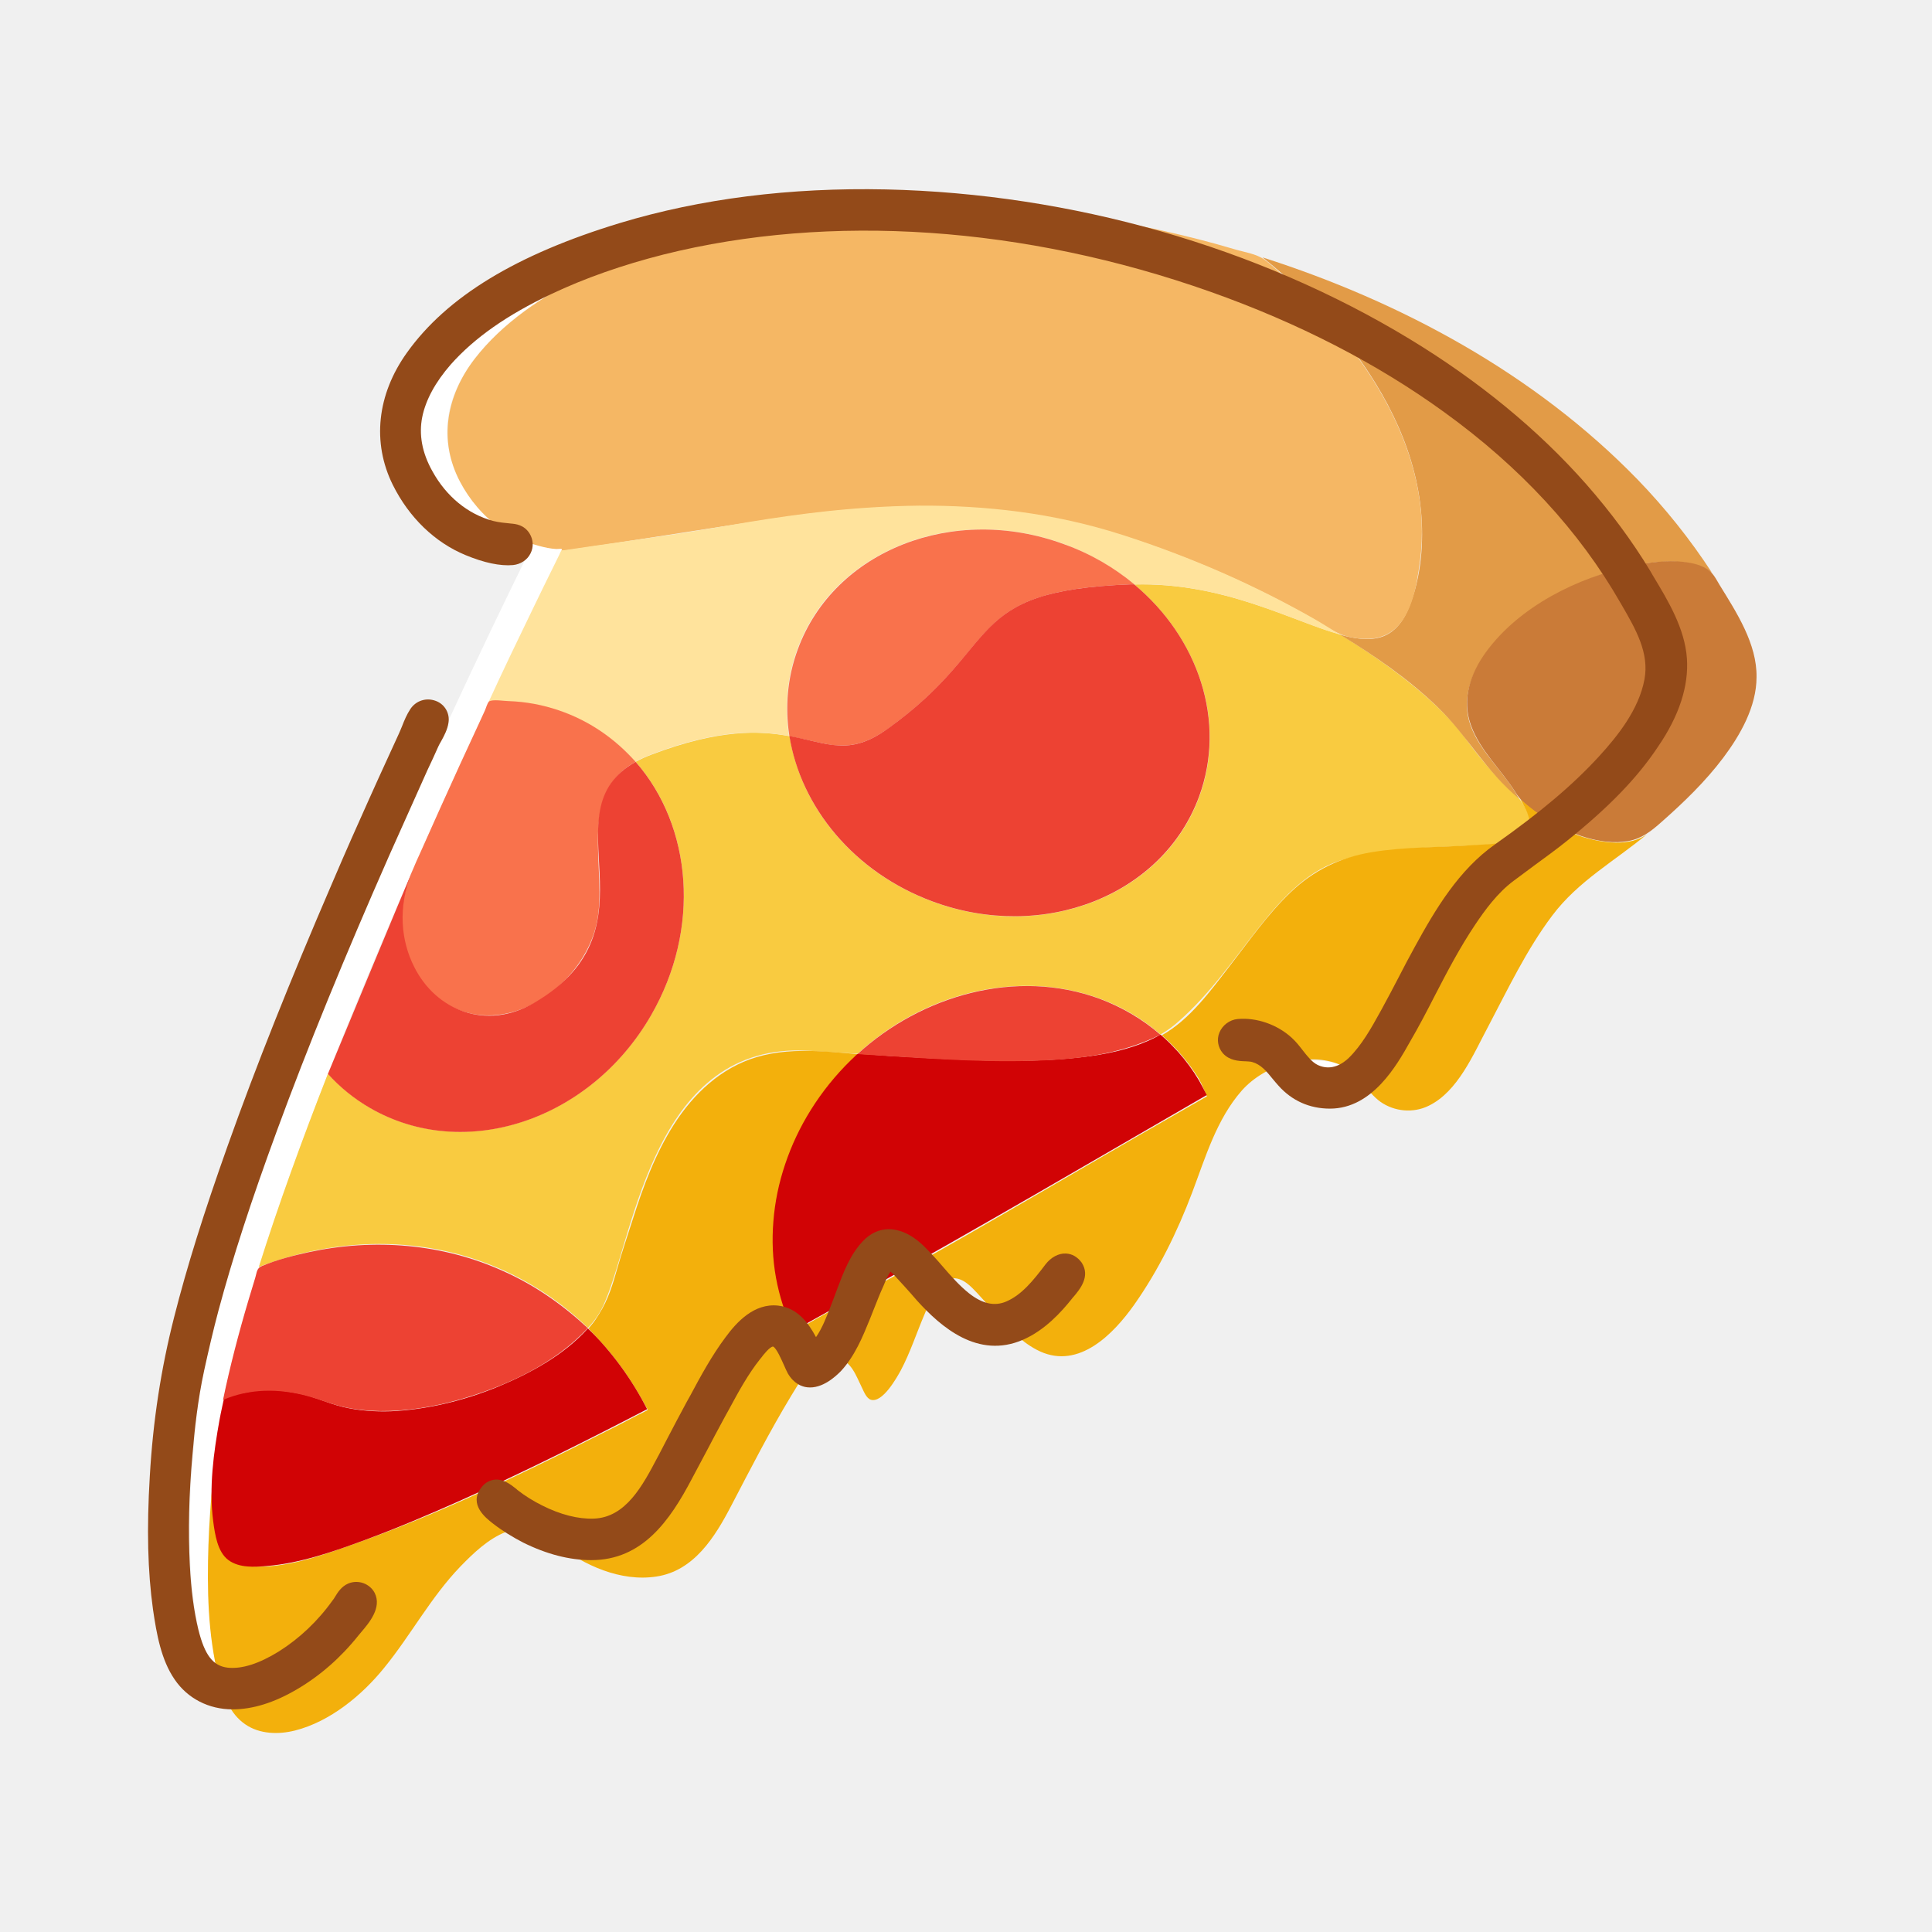
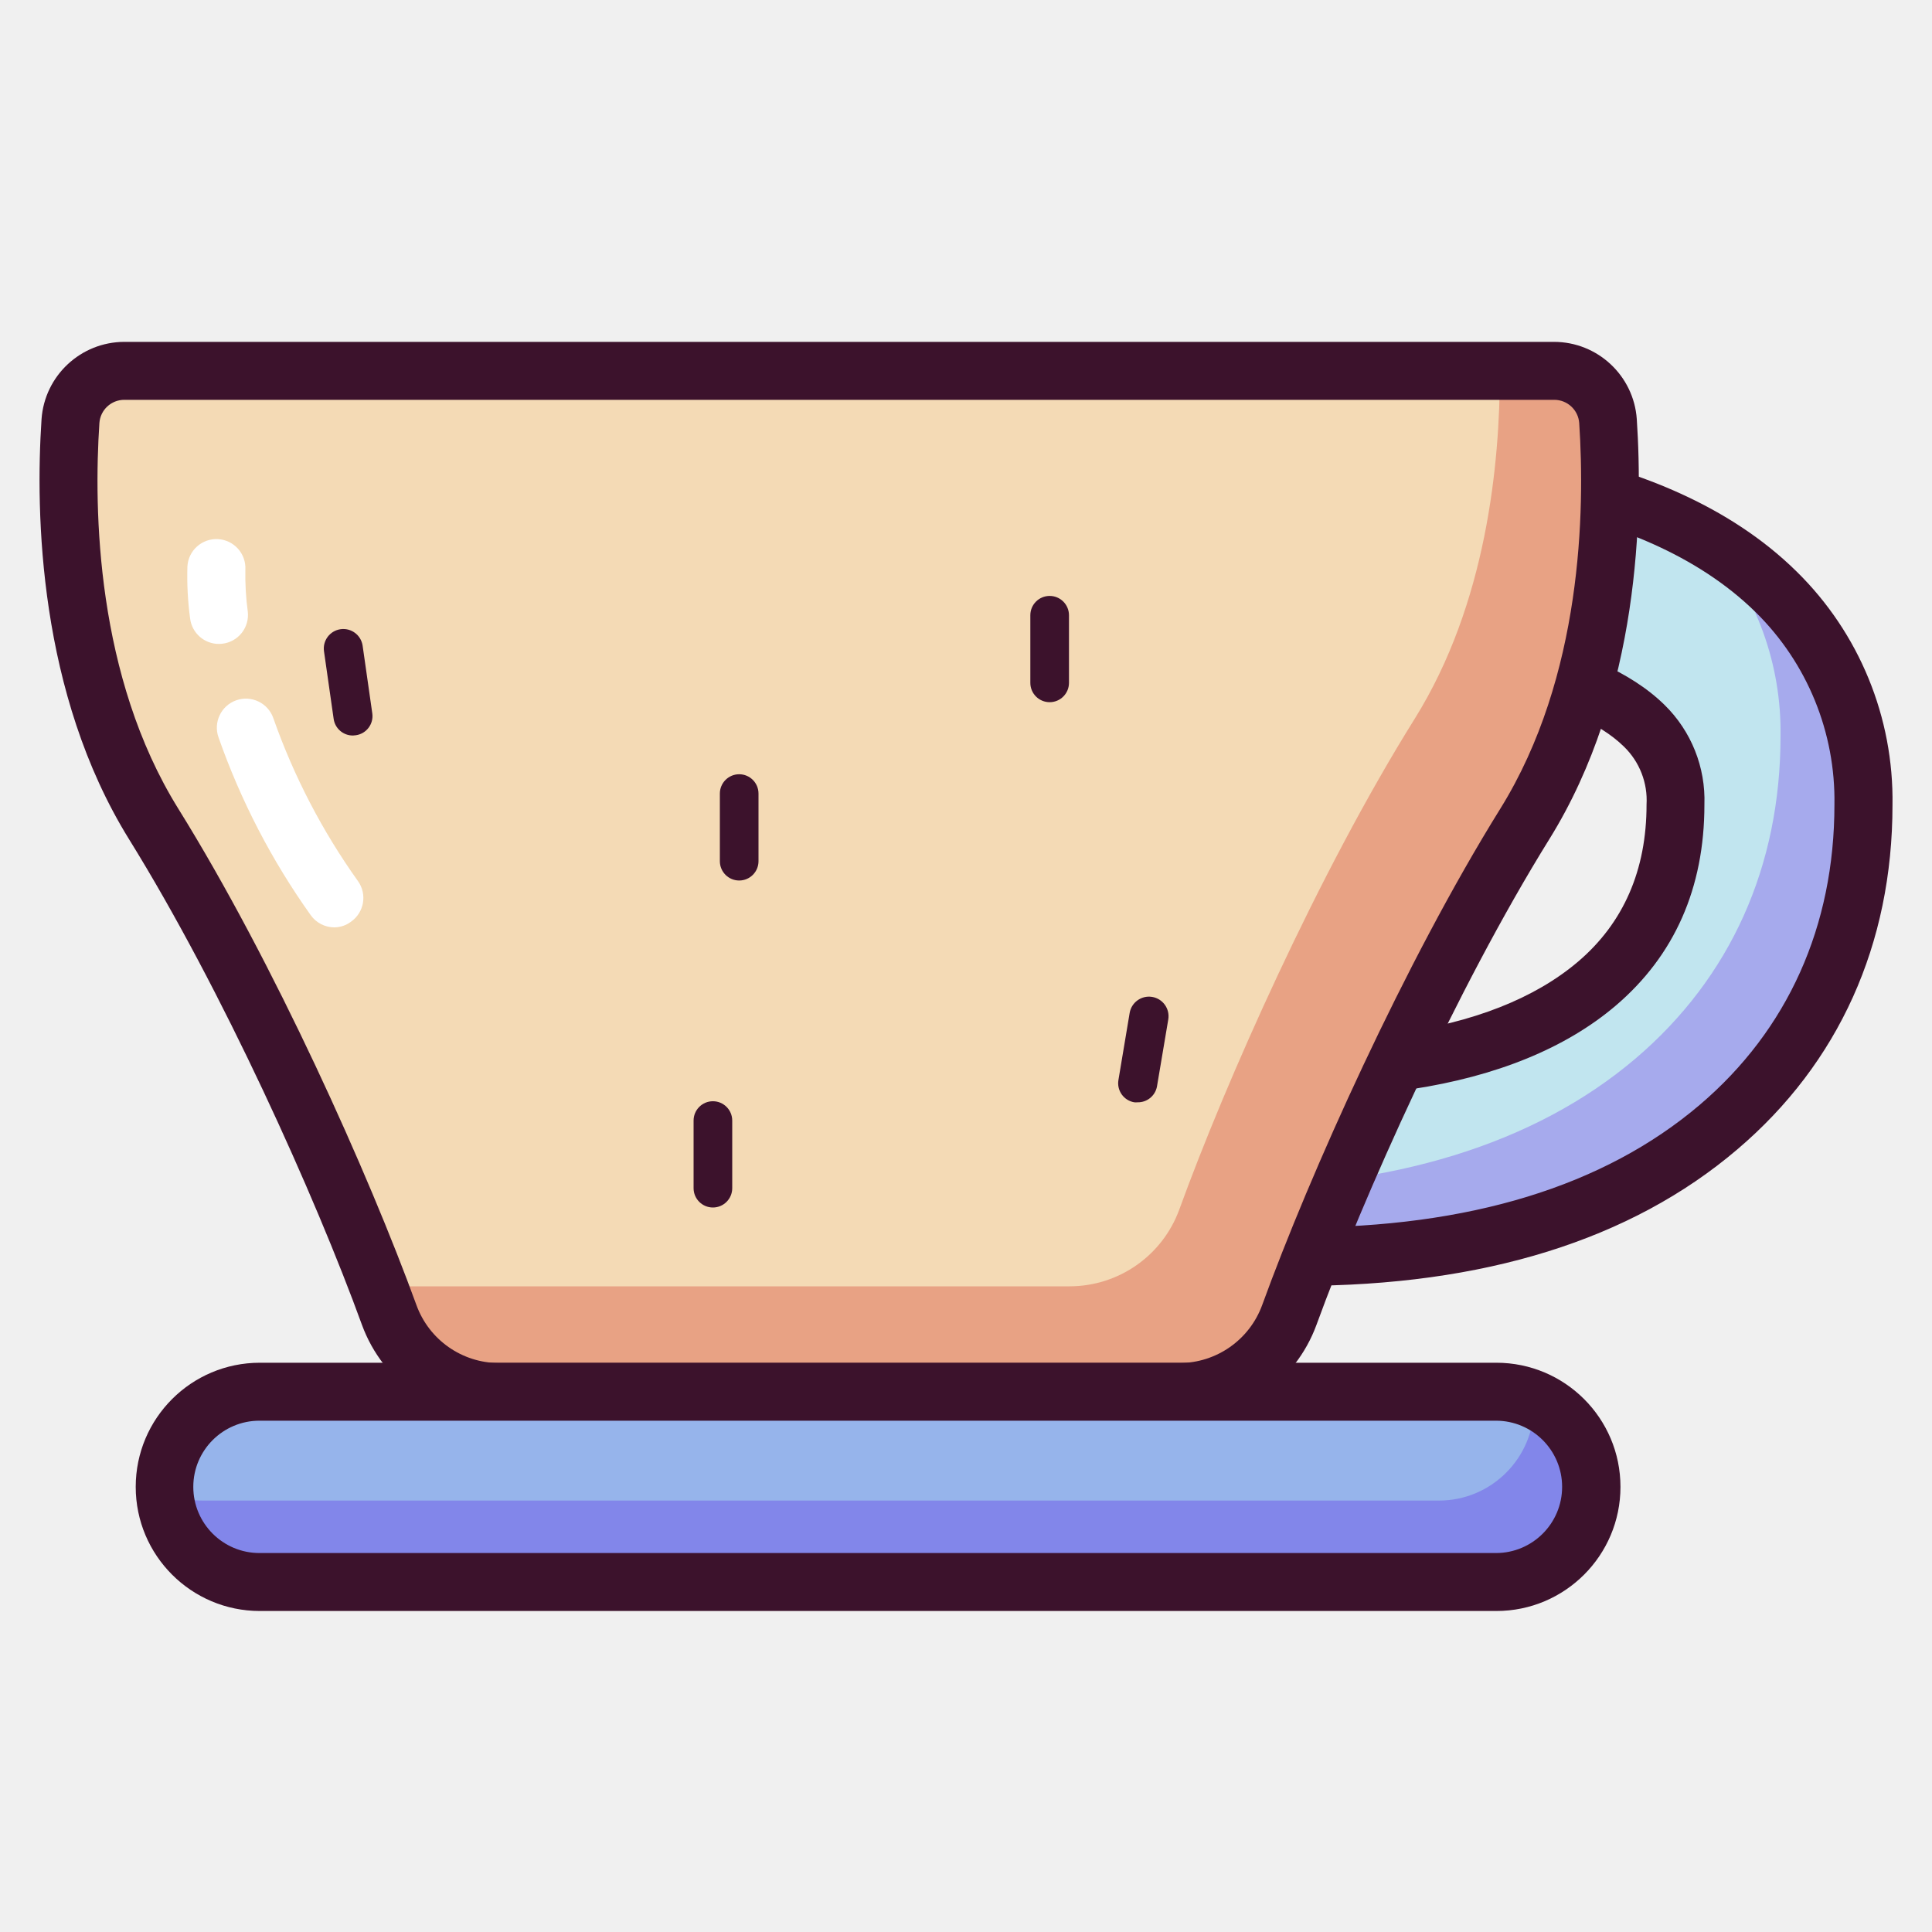
- <svg xmlns="http://www.w3.org/2000/svg" t="1767954029590" class="icon" viewBox="0 0 1024 1024" version="1.1" p-id="3385" width="200" height="200">
-   <path d="M242 251c18.9 40.9 56.3 39.9 56.3 39.9s-147.9 294.5-180 451.3c-0.1 0.4-0.2 0.8-0.2 1.2-0.2 1-0.4 2.1-0.6 3.1-0.1 0.7-0.3 1.4-0.4 2.1-0.3 1.3-0.5 2.6-0.7 3.9-0.1 0.4-0.1 0.7-0.2 1.1-0.3 1.6-0.6 3.2-0.8 4.8-0.1 0.5-0.2 1-0.2 1.5-0.2 1.2-0.4 2.3-0.5 3.4-0.1 0.5-0.1 1-0.2 1.5-0.2 1.2-0.3 2.5-0.5 3.7 0 0.3-0.1 0.7-0.1 1-0.4 3.2-0.7 6.3-0.9 9.3v0.6c-0.1 1.4-0.2 2.7-0.3 4.1v0.2s-7.1 62.1 2.8 103.7c-2.8-3-5.2-6.8-6.9-11.7-13.8-39.2-5.7-110.6-5.7-110.6v-0.2l0.3-3.9v-0.6c0.2-2.9 0.5-5.9 0.9-9 0-0.3 0.1-0.6 0.1-1 0.1-1.2 0.3-2.4 0.5-3.6 0.1-0.5 0.1-1 0.2-1.5 0.2-1.1 0.3-2.2 0.5-3.3 0.1-0.5 0.2-1 0.2-1.5 0.3-1.5 0.5-3.1 0.8-4.7 0.1-0.3 0.1-0.7 0.2-1.1 0.2-1.2 0.5-2.5 0.7-3.8 0.1-0.7 0.3-1.3 0.4-2l0.6-3c0.1-0.4 0.2-0.8 0.2-1.2 31-151.6 174-436.4 174-436.4s-36.1 0.9-54.4-38.6 17.1-79.4 71.9-104.8c29.4-13.6 62.1-23 96.6-28.3-28.4 5.7-55.4 14.3-80.1 25.7C259.6 168.8 223 210.1 242 251zM723.1 575c-2.1 0.9-4.3 1.4-6.6 1.4-14.9 0.5-19.3-7.1-25-14.1 0.3 0 0.6 0 0.9-0.1 1.4-0.1 2.9-0.1 4.4-0.1 15.2 0.1 21.1 6.4 26.3 12.9z" fill="#FFFFFF" p-id="3386" />
-   <path d="M713 455.3c-37.2 10.1-54 56.2-88.7 86.4-2.8 2.5-5.9 4.7-9.2 6.6-43.5-37.9-112.7-33.6-160.5 10.2-8.6-0.5-17.3-1.1-26.2-1.6-81.5-4.7-91.8 95.3-107.6 132.7-1.2 2.9-2.5 5.4-3.9 7.5-1.4 2.2-3.2 4.5-5.3 6.7-9.1-8.9-19.5-16.8-30.9-23.4-44.2-25.5-96.3-27.1-143.5-8.9 10.2-32.5 22.9-67.4 36.6-102.4 6.4 7 13.9 13.1 22.4 18.1C246.1 616 312.8 594 345.1 538c26.5-45.8 21.7-100.2-8.2-134.2 2.5-1.4 5.4-2.7 8.6-3.9 35.6-13.5 57.1-12.7 73-9.7 5.9 37.6 34.1 72.3 75.9 87.7 58.7 21.6 121.9-3.2 141.2-55.5 14.7-39.9-0.4-84.2-34.4-112.6 47.2-1.3 83.6 19.4 109.1 26.5 30.7 18.8 54.3 38.4 66.2 54.8 9.9 13.7 19.6 24.1 28.7 32.1 3.3 4.6 4.9 7.7 5.8 11.8 4.8 20.5-56 8-98 20.3z" fill="#F9CB40" p-id="3387" />
-   <path d="M907.4 303.6c-9.9-8.2-29.6-6.3-41.5-3.8-15 3.1-29.5 8.9-42.9 16.2-23 12.6-53.7 40.9-43.5 68.7 5.4 14.6 18 24.5 25.6 38.6-17.6-14.5-27.4-33.4-43.1-48.5-15.4-14.9-33.5-27.3-51.7-38.4 6.9 1.9 14.6 3.4 21.6 1.3 7.5-2.3 12.1-8.8 14.9-15.8 6.5-15.9 8-34.7 6.3-51.8-3.5-34.8-21.1-66.8-43-93.4-12.2-14.8-25.9-28.5-41-40.3 73.6 23.5 144.6 61.9 198.8 117.7 14.7 15.2 27.9 31.7 39.5 49.5z" fill="#E29B47" p-id="3388" />
-   <path d="M931 358.9c0 15.6-8.6 30.7-17.7 42.8-9.5 12.6-20.9 23.6-32.7 34-5.4 4.8-10.4 8.8-17.7 10.1-7.5 1.3-15.3 0.2-22.6-2-7-2.1-13.7-5.3-19.9-9.2-6.2-3.8-13.1-8.1-17-14.4-7.5-12.1-18.7-22-23.7-35.6-5.1-13.8-0.4-27.6 7.9-39 17.7-24.2 48.5-39.5 77.3-45.6 8.9-1.9 18.3-3.2 27.4-2.2 4.2 0.5 8.6 1.4 12.2 3.6 3.4 2 4.9 5.3 6.9 8.6 9 14.6 19.9 31.3 19.6 48.9z" fill="#CA7B38" p-id="3389" />
-   <path d="M873.4 441.8c-17.4 14.5-36.9 25.1-50.7 43.5-13.7 18.2-23.5 39-34.1 59.1-7.7 14.4-15.9 34.2-31.4 41.7-8.1 4-18.1 3.1-25.5-2.1-7.4-5.3-11.1-14.4-19.4-18.7-17.3-8.9-41.8-1.2-54.1 12.7-13.4 15.2-19.3 35.5-26.3 54-7.9 20.9-17.9 41.3-30.8 59.6-11 15.5-29.1 34.1-49.8 24.7-9.6-4.4-17-12.6-23.8-20.3-3.2-3.7-6.5-7.3-9.8-10.9-3.1-3.3-7.1-7.5-12-7.6-8.4-0.1-12.9 12.7-15.6 18.9-4.3 10-7.6 20.4-12.7 30-2.1 3.8-9.6 17.3-15.8 15.5-2.4-0.7-3.8-4.5-4.8-6.5-1.6-3.2-2.9-6.6-4.9-9.6-4-6.1-10.1-8-16.7-4.5-7.2 3.9-11.7 11.6-15.8 18.4-11.5 19-21.6 38.8-31.9 58.5-8.6 16.5-19.7 34.4-39.6 37.4-18.9 2.9-38.3-5.9-52.8-17.2-3.7-2.8-7.2-6.1-11.7-7.6-5.1-1.6-10.5-0.8-15.4 1.2-9.3 3.7-17.1 11.2-24 18.3-15.7 16.3-26.2 36.3-40.4 53.7-11.8 14.6-28.7 28.5-47.2 33.2-8.7 2.2-18.7 2-26.3-3.2-8.3-5.6-11.8-15.4-14.2-24.8-5.8-22.8-6.2-47.2-5.4-70.5 0.4-11.6 1.3-23.2 2.3-34.8 0 10.1-0.4 20.3 2 30.1 2.3 9.1 6.3 15 16.2 16 19.5 2.1 40.4-5.9 58.5-12.3 38.5-13.7 75.5-31 112-49.1 9.1-4.6 18.3-9.2 27.4-13.8 3.9-2 7.8-4.2 11.8-6.1 2.5-1.2 2.6-1.5 2.6-1.5s-2.8-5.1-3.8-6.8c-5.1-8.9-10.4-16.6-16.9-24.5-2.9-3.4-10.7-11.8-10.7-11.8s0.9-0.9 1.7-2c1.5-1.7 2.7-3.7 3.9-5.6 4.8-7.5 7.3-15.8 9.7-24.3 2.5-8.8 5.5-17.5 8.3-26.3 5.5-17.3 11.9-34.5 21.7-49.9 10.4-16.3 25-30.1 43.8-35.7 20.9-6.2 43-2 64.3-0.8-3.3-0.2-7.2-1.6-10.4-0.2-2.5 1.1-4.3 3.7-6.1 5.7-4.6 5.1-9.1 10.1-13.1 15.6-8.5 11.8-15.2 24.8-19.6 38.7-9 28.2-8.2 59.7 4.9 86.5 16.8-10.1 34.4-19 51.5-28.6 17.7-9.9 35.4-19.9 53-30.1 35.1-20.2 70.1-40.8 105.3-60.9 2.1-1.2 8.9-5.1 8.9-5.1s-3-7.2-4.2-9.2c-5.4-8.7-12-16.5-19.7-23.2 14.9-8.3 26-23.8 36.2-37 10.3-13.3 20-27.3 32.2-38.9s26.1-18.3 42.7-21.1c18-3 36.4-2.5 54.5-3.8 8-0.6 19-0.4 25.8-5.1 7-4.9 1.8-13.6-1.4-19.2 9.7 8.5 20.7 16 33.1 20 10.1 3.1 25.2 5.5 34.5-1.8z" fill="#F3B00C" p-id="3390" />
-   <path d="M752.6 297.5c-1.7 12.9-4.5 32-17.5 38.7-6 3.1-13 2.8-19.5 1.5-7.5-1.5-13.8-6.4-20.4-10.2-28.2-16-58.1-29.3-88.8-39.9-31.3-10.8-63.6-17.2-96.7-18.8-33.6-1.7-67.1 1.2-100.3 6.2-37.3 5.6-74.6 11.7-111.9 17.1 1.3-1.9-1.5-1-2.6-1.1-1.6-0.1-3.1-0.3-4.7-0.6-3-0.6-5.9-1.4-8.8-2.3-5.8-1.9-11.3-4.7-16.3-8.2-8.9-6.3-16.2-14.9-21.3-24.6-11.6-22.1-7.1-45.7 7.7-65 14.9-19.3 36.1-33.3 57.7-44.1 22.6-11.4 46.8-19.6 71.4-25.6 51.5-12.6 105.5-14.9 158.2-10.4 25.9 2.2 51.7 6.4 77.1 12 12.9 2.9 25.7 6.1 38.4 9.9 5 1.5 11.7 2.4 16 5.6 4.8 3.6 9.3 7.9 13.7 11.9 40 36.7 76.3 91.1 68.6 147.9z" fill="#F5B764" p-id="3391" />
-   <path d="M710.2 336.3c-9.4-2.6-18.4-6.3-27.5-9.7-11.1-4.2-22.3-8.1-33.8-11.1-13.3-3.4-26.9-5.5-40.6-5.8h-5.4c-0.8 0-1.6 0.2-2.2-0.3-0.7-0.6-1.4-1.1-2.1-1.7-2.7-2.1-5.4-4.1-8.3-6-5.9-3.9-12.1-7.3-18.6-10.2-11.5-5.1-23.7-8.5-36.2-10-11.4-1.4-23-1.2-34.4 0.7-10.9 1.8-21.5 5.2-31.3 10.1-9.6 4.8-18.5 11.1-26.1 18.7s-13.8 16.5-18.3 26.3c-6 13-8.8 27.5-8.3 41.8 0.1 3.7 0.5 7.4 1.1 11-7-1.3-14.1-1.9-21.2-1.8-9.7 0.2-19.4 1.8-28.8 4.2-6.2 1.5-12.2 3.4-18.2 5.6-3.3 1.2-6.5 2.3-9.7 3.8-0.7 0.3-1.3 0.6-2 1-0.3 0.2-0.7 0.4-1 0.5-0.5 0.2-0.6 0.4-0.9 0.1-0.6-0.5-1.1-1.2-1.6-1.8-0.5-0.6-1.1-1.2-1.6-1.7-8.9-9.1-19.7-16.4-31.5-21.2-12-4.9-25-7.3-37.9-7-1.6 0-3.2 0.1-4.8 0.2 7.6-16.6 15.6-33.2 23.6-49.7 3.7-7.7 7.5-15.4 11.3-23.1 0.9-1.8 1.7-3.5 2.6-5.3 0.3-0.5 0.6-1.7 1.1-2.1 0.2-0.2 1.2-0.2 1.6-0.2 0.7-0.1 1.3-0.2 2-0.3l14.4-2.1c15.7-2.3 31.4-4.4 47.1-6.8 11.3-1.8 22.6-3.8 34-5.7 14-2.3 28-4.3 42-5.8 16.1-1.7 32.2-2.7 48.4-2.9 17.7-0.1 35.3 0.9 52.8 3.2 18.8 2.5 37.3 6.6 55.3 12.4s35.7 12.5 53 20.1c17.2 7.6 34.1 16.1 50.4 25.5 4 2.5 7.8 4.7 11.6 7.1z" fill="#FFE39C" p-id="3392" />
-   <path d="M343 746.9c-32.7 17-65.7 33.5-99.4 48.6-16.6 7.4-33.3 14.5-50.4 20.8-16.5 6.1-33.9 12.2-51.5 13.7-6.7 0.6-14.9 1.1-20.6-3.1-5.9-4.3-7.2-13.9-8.1-20.6-2.3-17.9 0.2-36.3 3.4-54 0.5-2.9 2.6-12.3 2.6-12.3s10.8-1.8 13.6-2.4c8.4-1.7 16.3-0.8 24.8 0.8 8.5 1.5 16 5.3 24.3 7.3 8.5 2 16.9 2.6 25.6 2.3 18.1-0.8 38.2-5.4 56.6-13 17.3-7.2 35-16.8 47.7-30.9 12.7 12.3 23.3 27 31.4 42.8z" fill="#D10305" p-id="3393" />
-   <path d="M311.5 703.9c-17.5 19.1-43.7 31-68.3 38-13.6 3.8-27.6 6.1-41.7 6-6.7-0.1-13.4-0.8-19.9-2.3s-12.7-4.1-19.2-5.8c-14.6-3.9-30.2-3.9-44.2 2.2 3.7-17.8 8.3-35.4 13.5-52.9 1.2-4 2.4-8 3.6-11.9 0.9-3 0.7-5 3.6-6.2 7.8-3.3 16.4-5.5 24.7-7.3 34.6-7.5 71-4.6 103.3 10.1 16.6 7.4 31.4 17.8 44.6 30.1z" fill="#ED4233" p-id="3394" />
-   <path d="M336.9 403.8c-31.9 17.5-14.4 57.4-20.7 85.8-6.1 28-37.1 54.1-66.7 47.6-28.5-6.3-41-37.2-34.9-63.7 1.8-7.8 5.2-15 8.5-22.3 3.4-7.5 6.7-15.1 10.1-22.6 6.9-15.3 13.9-30.7 21-45.9 0.9-2 1.9-4.1 2.8-6.1 0.5-1 1.3-4.1 2.2-4.8 1.8-1.3 8.3-0.2 10.5-0.2 9 0.3 18 2 26.5 4.9 15.9 5.4 29.6 14.8 40.7 27.3z" fill="#F9724C" p-id="3395" />
-   <path d="M345.1 538.1c-32.3 56-99 78-148.9 49.2-8.5-4.9-16.1-11.1-22.4-18.1 0.9-2.3 42.5-102.6 44.9-107.9-0.1 0.2-0.1 0.3-0.2 0.5-8 19.3-5.8 37.1 1 50.6 11.5 23.1 38.1 34 63.5 19.2 68.5-39.9 6.3-101.2 53.9-127.8 29.9 34.1 34.7 88.4 8.2 134.3z" fill="#ED4233" p-id="3396" />
-   <path d="M639.6 580.4c-15.1 8.7-30.1 17.5-45.2 26.2L548.8 633c-14.8 8.5-29.7 17.1-44.5 25.5-15.7 8.9-31.4 17.8-47.1 26.5-10.4 5.8-20.9 11.6-31.4 17.4l-5.4 3c-4.3-8.9-7.3-18.4-9.1-28.1-1.8-9.9-2.2-19.9-1.4-29.9 0.8-10.3 2.9-20.4 6.2-30.2 3.4-10.2 8-19.9 13.7-29 6-9.6 13.1-18.4 21.2-26.3 0.6-0.6 1.2-1.1 1.8-1.7 0.5-0.5 1.3-1.5 2-1.6s1.7 0.1 2.4 0.1c0.9 0.1 1.8 0.1 2.8 0.2 3.5 0.2 7 0.4 10.5 0.7l21 1.2c13.6 0.7 27.2 1.3 40.7 1.4 13.5 0.1 27.1-0.2 40.5-1.8 12.7-1.4 25.6-4 37.3-9.4 1.3-0.6 2.7-1.3 3.9-2 0.3-0.1 0.7-0.5 1-0.6 0.3 0 0.6 0.3 0.8 0.5 0.6 0.6 1.3 1.1 1.9 1.7 2.4 2.2 4.6 4.5 6.8 6.9 4.1 4.6 7.8 9.6 11 15 1.5 2.7 2.9 5.3 4.2 7.9z" fill="#D10305" p-id="3397" />
-   <path d="M615 548.4c-21.6 10.8-45.2 13.3-69.2 13.9-30.4 0.8-61-1.8-91.3-3.6 34-31.2 84.1-45.6 128.4-29.3 11.7 4.4 22.7 10.8 32.1 19z" fill="#ED4233" p-id="3398" />
-   <path d="M601.2 309.7h-1.5c-90.3 3.4-66.6 31.7-129.2 76.6-10 7.1-17.7 9.1-25.5 8.8h-1.1c-0.4 0-0.8-0.1-1.2-0.1-0.7-0.1-1.3-0.1-1.9-0.2l-1.8-0.3h-0.2c-0.3 0-0.6-0.1-0.9-0.2-0.8-0.1-1.7-0.3-2.5-0.5-0.3-0.1-0.7-0.1-1.1-0.2-0.9-0.2-1.8-0.4-2.8-0.6-1.2-0.3-2.3-0.5-3.5-0.8s-2.4-0.6-3.7-0.8c-1.9-0.4-3.9-0.8-5.9-1.2-2.4-15.3-1.1-31.1 4.5-46.2 19.3-52.3 82.5-77.2 141.2-55.5 14 5 26.5 12.4 37.1 21.2z" fill="#F9724C" p-id="3399" />
-   <path d="M635.5 422.3c-19.3 52.3-82.5 77.2-141.2 55.5-41.7-15.4-69.9-50.1-75.9-87.7 20.3 3.7 31.6 10.9 52-3.8 62.6-44.8 38.8-73.2 129.2-76.6h1.5c34.1 28.4 49.1 72.7 34.4 112.6z" fill="#ED4233" p-id="3400" />
-   <path d="M894.1 349c-1.1-16-10.1-30.8-18-43.9l-1.5-2.6c-9.5-15.7-20.9-31.1-33.9-45.9-25.5-28.9-57.1-54.8-93.7-77-80.5-48.8-179-77-277.4-79.2-50.8-1.1-98.3 4.9-141 17.8-54.7 16.6-91.7 39-112.9 68.7-15.9 22.2-18.6 47.7-7.5 70.1 8.6 17.3 22.3 30.5 38.5 37.2 9.9 4.1 18.4 5.9 25.2 5.3 4-0.4 7.6-2.7 9.3-6.2 1.7-3.4 1.5-7.2-0.5-10.5-2.9-4.7-7.5-5.1-9.8-5.3-3.1-0.3-6.4-0.6-9.6-1.4-13.3-3.6-24.7-12.9-32.1-26.3-5.5-9.8-7.3-19.5-5.4-28.8 1.9-9.2 7-18.5 15.1-27.8 12.5-14.1 29.9-26.3 53.2-37.3 17.9-8.5 37.9-15.5 59.6-21 88.4-22.1 191.4-15.1 290 19.8 46.5 16.5 88.1 37.9 123.7 63.7 40.3 29.1 71.7 63.1 93.4 101l0.7 1.2c7.6 13.1 14.7 25.5 12.1 39.5-3 16.1-14.4 30.2-24 40.7-14 15.3-31.1 29.7-55.3 46.8-19 13.4-31.4 34.1-42.4 54.2-3 5.4-5.9 11-8.7 16.4-2.8 5.4-5.7 10.9-8.6 16.2l-1.1 2c-4.8 8.7-9.8 17.6-16.6 24.3-3 2.9-9.1 7.2-16.4 3.8-3.1-1.5-5.5-4.6-8.1-7.9-1.7-2.2-3.5-4.5-5.7-6.5-7.7-7.1-18.7-10.9-28.7-10-4.3 0.4-8.1 3.3-9.7 7.2-1.5 3.7-0.8 7.8 1.8 10.9l0.1 0.1c3.4 3.8 8.3 4.1 11.9 4.2 1.3 0.1 2.7 0.1 3.6 0.4 4.6 1.3 7.5 4.8 10.9 9 1 1.2 1.9 2.3 3 3.5 7.1 8 16.5 12.2 27.3 12.2 22.5 0 35.5-23.1 42.4-35.4 4.8-8.2 9.2-16.7 13.4-24.9 6.5-12.6 13.3-25.5 21.3-37.4 4.9-7.3 11.6-16.6 20.2-23 3.7-2.8 7.6-5.7 11.3-8.4 5.6-4.1 11.4-8.3 17-12.8 22.4-18 37.4-33.5 48.4-50.1 11.2-16.4 16.2-32.1 15.2-46.6zM564.9 664.4c-3.8-0.2-7.9 2-10.8 5.8-6.5 8.6-12.6 16.1-20.7 19.6-6.2 2.7-12.7 1.3-19.9-4.4-5.1-4.1-9.4-9-13.9-14.2-2.9-3.4-6-6.8-9.2-10-4.4-4.5-11.3-9.7-19.4-9.7-5 0-9.8 2.2-13.7 6.4-6.7 7-10.3 16.6-13.5 25.1-0.6 1.7-1.3 3.4-1.9 5.1-0.5 1.2-1 2.5-1.5 3.9-2.2 5.7-4.6 12-7.9 16.7-4.1-7.6-9.8-15.5-20.1-16.7-12.7-1.4-22 8.8-27.8 16.7-7.2 9.6-13.1 20.4-18.7 30.9L364 743c-3.7 6.8-7.3 13.7-10.8 20.4l-4.2 8.1-0.5 0.9c-7.9 15-16.8 31.9-33.8 32.5-8.2 0.3-17.7-2.1-27.4-7-4.8-2.4-9.1-5.1-12.8-8-0.3-0.2-0.5-0.4-0.8-0.7-2.9-2.3-7-5.6-11.9-4.9-1.9 0.3-4.6 1.2-6.9 4.4-6.5 8.8 2.7 15.9 6.1 18.6l0.4 0.3c4.9 3.8 10.3 7.1 15.9 10 12.5 6.2 24.6 9.3 36.1 9.3 27 0 41.6-20.8 53.3-43.1 2.8-5.2 5.6-10.5 8.3-15.6 2.7-5.1 5.4-10.3 8.2-15.4 1.1-2 2.2-4.1 3.4-6.2 4.9-9.1 10-18.4 16.3-26.3l0.5-0.6c1.1-1.5 4.6-5.9 6.3-6 1.8 0.6 4.7 7.4 5.7 9.6 0.8 1.8 1.5 3.4 2.2 4.7 3.2 5.4 7.4 7 10.3 7.3 7.9 0.9 15.1-5.8 17.9-8.7 7.3-7.9 11.5-18.2 15.2-27.3l0.8-2c0.4-1.1 0.9-2.2 1.3-3.3 1.7-4.2 3.2-8.2 5-12.1 0.3-0.6 0.5-1.2 0.8-1.9 0.8-1.9 1.9-4.4 3.1-6 1 0.8 2.3 2.2 2.9 2.9 0.4 0.5 0.8 0.9 1.1 1.2 2.3 2.4 4.5 5 6.7 7.4 1.1 1.3 2.3 2.6 3.4 3.9 12.6 13.9 32.2 31.1 56.1 20.7 11.7-5.1 20.4-14.8 25.9-21.7 0.3-0.4 0.7-0.9 1.1-1.3 3.1-3.7 8.9-10.6 4.1-17.9-2.2-3-5.1-4.7-8.4-4.8zM231 371.5c-5-1.9-10.5-0.2-13.5 4.3-1.9 2.9-3.2 6-4.4 9.1-0.6 1.4-1.1 2.7-1.7 4-0.9 2-1.8 3.9-2.7 5.9-0.9 2-1.8 3.9-2.7 5.9-3.4 7.5-7 15.2-10.4 22.9-5.9 13.1-12.3 27.5-19.3 43.9-22.8 52.9-40.5 97.3-55.6 139.7-12.8 36-21.6 64.1-28.4 90.9-6.9 27.1-11.2 54.7-12.9 84.3-1.7 28.1-1.1 50.6 1.7 70.7 1.9 13 4.3 26.7 11.5 37.1 6.8 10 18 15.8 30.7 15.8 10.7 0 22.2-3.6 34.2-10.7 12.1-7.1 23.1-16.7 32.5-28.5 0.4-0.5 0.9-1.1 1.5-1.8 4.1-4.8 11-12.9 7.1-20.7-2.6-5-8.8-7.2-14-5-3.6 1.5-5.6 4.7-7 7-0.4 0.7-0.8 1.3-1.2 1.8l-0.1 0.1c-7.8 11-17.7 20.3-28.5 27.1-10.5 6.5-19.6 9.4-27.1 8.6-7.8-0.9-12.2-6.6-15.6-20.3-2.3-9.6-3.8-20.5-4.5-34.3-0.9-17.9-0.5-36.9 1.4-58.1 1.1-13.3 2.8-29.1 6.2-44.8 2.3-10.5 4.8-21.3 7.6-31.8 7.5-27.9 17.3-58.1 30.9-95.1 16.3-44.4 35.9-92.3 59.7-146.3 6.6-14.7 13.4-30 20.1-44.9 2-4.2 4-8.5 5.8-12.6 0.4-0.9 0.9-1.8 1.5-2.8 1.6-2.9 3.4-6.3 3.9-9.8 0.8-5-1.9-9.8-6.7-11.6z" fill="#934A19" p-id="3401" />
+ <svg xmlns="http://www.w3.org/2000/svg" t="1767975911218" class="icon" viewBox="0 0 1024 1024" version="1.1" p-id="2069" width="200" height="200">
+   <path d="M688.742 665.958a684.134 684.134 0 0 1-109.517-9.472 49.818 49.818 0 0 1 16.077-98.406c112.333 18.381 201.523 5.12 250.88-36.762 27.699-23.501 41.728-55.398 41.728-94.874a55.142 55.142 0 0 0-16.538-41.882c-32.512-32.102-103.731-38.4-126.208-38.093a49.818 49.818 0 0 1-1.434-99.584c13.21 0 129.997 0 197.581 66.56a154.675 154.675 0 0 1 46.08 112.64c0 69.018-26.573 128-76.8 170.803-53.248 45.875-128.922 69.069-221.85 69.069z" fill="#C1E5EF" p-id="2070" />
+   <path d="M941.466 313.651A183.501 183.501 0 0 0 906.24 286.72a155.034 155.034 0 0 1 37.478 103.424c0 69.069-26.522 128-76.8 170.854-53.504 45.466-129.178 68.608-222.106 68.608a675.84 675.84 0 0 1-105.421-8.806 49.869 49.869 0 0 0 39.885 35.84 684.134 684.134 0 0 0 109.517 9.472c92.928 0 168.602-23.194 222.106-68.659 50.278-42.701 76.8-101.786 76.8-170.803a154.675 154.675 0 0 0-46.234-112.998z" fill="#A6AAED" p-id="2071" />
+   <path d="M688.691 681.318a700.979 700.979 0 0 1-111.974-9.677 65.178 65.178 0 0 1 21.043-128.666c107.878 17.664 192.614 5.837 238.643-33.28 24.064-20.48 36.301-48.486 36.301-83.2a39.629 39.629 0 0 0-11.93-30.72c-26.778-26.368-89.19-34.048-115.2-33.69h-0.614a65.178 65.178 0 0 1-1.28-130.304c13.722 0 136.397 0 208.589 71.168a169.677 169.677 0 0 1 50.79 123.75c0 73.677-28.467 136.806-82.278 182.528-56.32 47.974-134.502 72.294-232.038 72.294z m-101.427-108.442a34.406 34.406 0 0 0-27.955 54.528 34.048 34.048 0 0 0 22.374 13.875 663.091 663.091 0 0 0 107.008 9.318c90.061 0 161.434-21.862 212.173-64.973 46.694-39.731 71.424-94.72 71.424-159.13a139.827 139.827 0 0 0-41.626-101.888c-63.283-62.362-174.08-62.515-186.573-62.31a34.458 34.458 0 0 0-33.946 34.918 34.765 34.765 0 0 0 34.97 33.946c25.6-0.41 100.608 6.502 137.165 42.496a70.554 70.554 0 0 1 21.094 52.838c0 44.186-15.872 80.026-47.104 106.598-53.043 45.056-146.637 59.341-263.475 40.192a34.56 34.56 0 0 0-5.53-0.41z" fill="#3C122C" p-id="2072" />
+   <path d="M823.757 196.557a28.57 28.57 0 0 1 28.57 26.624c2.97 45.107 2.304 138.906-44.083 213.555-51.2 81.92-100.301 192.717-124.826 260.25a61.901 61.901 0 0 1-58.266 40.653H264.499a61.798 61.798 0 0 1-58.214-40.653c-24.525-67.533-73.779-178.125-124.826-260.25-46.387-74.65-47.104-168.448-44.134-213.555a28.621 28.621 0 0 1 28.57-26.624z" fill="#F4DAB5" p-id="2073" />
+   <path d="M852.326 223.181a28.57 28.57 0 0 0-28.57-26.624h-28.774c0 49.562-7.168 123.443-45.107 184.32-51.2 81.92-100.301 192.717-124.826 260.198a61.952 61.952 0 0 1-58.214 40.704H200.55c2.048 5.12 3.942 10.24 5.734 15.36a61.798 61.798 0 0 0 58.214 40.653h360.653a61.901 61.901 0 0 0 58.266-40.653c24.525-67.533 73.779-178.125 124.826-260.25 46.387-74.803 47.053-168.602 44.083-213.709z" fill="#E8A284" p-id="2074" />
+   <path d="M625.152 752.998H264.499a77.414 77.414 0 0 1-72.653-50.79C167.066 634.01 117.76 524.39 68.403 444.826 20.48 367.514 18.688 272.128 22.016 222.157a44.083 44.083 0 0 1 43.878-40.96h757.76a44.032 44.032 0 0 1 43.878 40.96c3.328 49.971 1.69 145.357-46.387 222.669-49.408 79.565-98.611 189.44-123.392 257.382a77.466 77.466 0 0 1-72.602 50.79zM65.894 211.917a13.21 13.21 0 0 0-13.21 12.288c-3.072 46.08-1.741 134.4 41.83 204.442 50.586 81.357 100.864 193.434 126.208 263.066a46.592 46.592 0 0 0 43.776 30.72h360.653a46.746 46.746 0 0 0 43.827-30.72c25.293-69.632 75.622-181.709 126.208-263.066 43.52-70.042 44.902-158.157 41.83-204.442a13.261 13.261 0 0 0-13.261-12.288z" fill="#3C122C" p-id="2075" />
+   <path d="M87.347 737.638m50.432 0l655.104 0q50.432 0 50.432 50.432l0 0q0 50.432-50.432 50.432l-655.104 0q-50.432 0-50.432-50.432l0 0q0-50.432 50.432-50.432Z" fill="#96B4EB" p-id="2076" />
+   <path d="M813.056 741.888v3.072a50.432 50.432 0 0 1-50.432 50.381H107.52a50.074 50.074 0 0 1-20.173-4.198 50.381 50.381 0 0 0 50.227 47.36h655.36a50.432 50.432 0 0 0 50.432-50.432 50.33 50.33 0 0 0-30.31-46.182z" fill="#8286EA" p-id="2077" />
+   <path d="M792.883 853.862H137.728a65.792 65.792 0 0 1 0-131.584h655.36a65.792 65.792 0 0 1 0 131.584z m-655.36-100.864a35.072 35.072 0 0 0 0 70.144h655.36a35.072 35.072 0 0 0 0-70.144zM602.88 584.243a9.421 9.421 0 0 1-1.69 0 10.24 10.24 0 0 1-8.397-11.827l5.939-35.482a10.24 10.24 0 0 1 20.48 3.379l-5.99 35.533a10.24 10.24 0 0 1-10.342 8.397zM377.856 640a10.24 10.24 0 0 1-10.24-10.24v-35.84a10.24 10.24 0 0 1 20.48 0v35.84a10.24 10.24 0 0 1-10.24 10.24zM556.339 372.173a10.24 10.24 0 0 1-10.24-10.24v-35.84a10.24 10.24 0 0 1 20.48 0v35.84a10.24 10.24 0 0 1-10.24 10.24zM391.782 466.688a10.24 10.24 0 0 1-10.24-10.24v-35.84a10.24 10.24 0 0 1 20.48 0v35.84a10.24 10.24 0 0 1-10.24 10.24zM187.085 389.837a10.24 10.24 0 0 1-10.24-8.806l-5.12-35.84a10.24 10.24 0 0 1 20.48-2.918l5.12 35.84a10.24 10.24 0 0 1-8.653 11.571z" fill="#3C122C" p-id="2078" />
+   <path d="M177.254 491.52a15.36 15.36 0 0 1-12.595-6.502 378.214 378.214 0 0 1-48.845-94.208 15.36 15.36 0 1 1 29.03-10.24 347.29 347.29 0 0 0 44.954 86.528 15.36 15.36 0 0 1-3.738 21.402 14.797 14.797 0 0 1-8.806 3.021zM116.122 341.299a15.36 15.36 0 0 1-15.36-13.517 167.782 167.782 0 0 1-1.434-27.494 15.36 15.36 0 0 1 30.72 1.638 144.794 144.794 0 0 0 1.28 22.221A15.36 15.36 0 0 1 117.76 341.197z" fill="#FFFFFF" p-id="2079" />
</svg>
